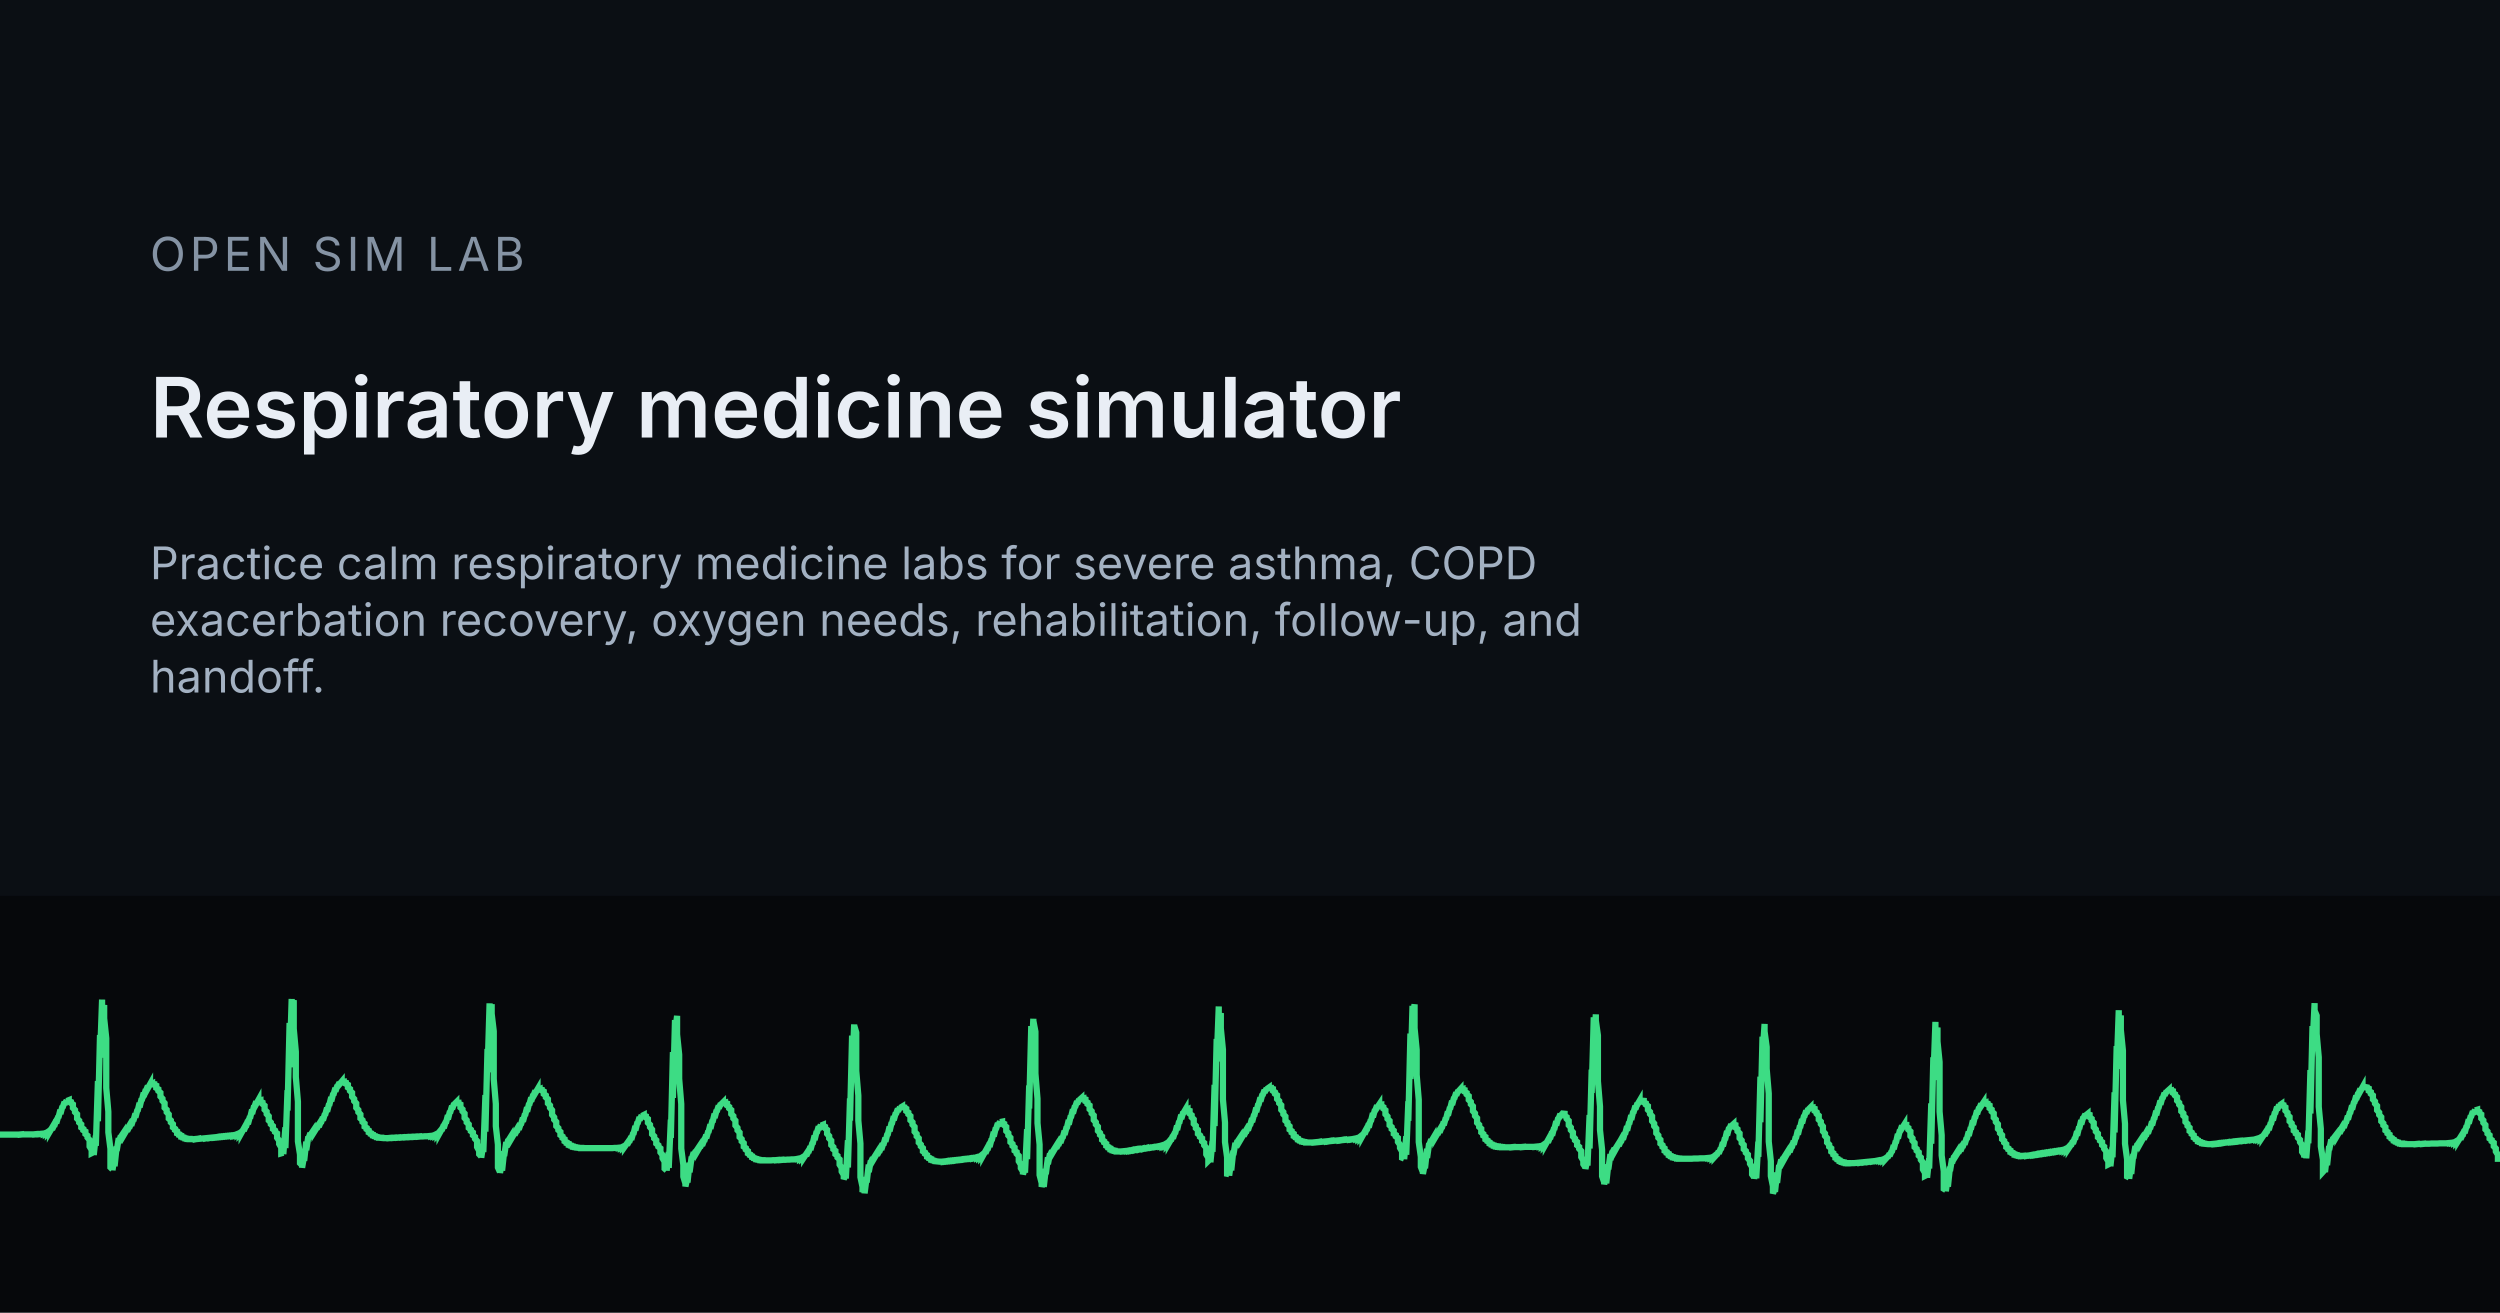
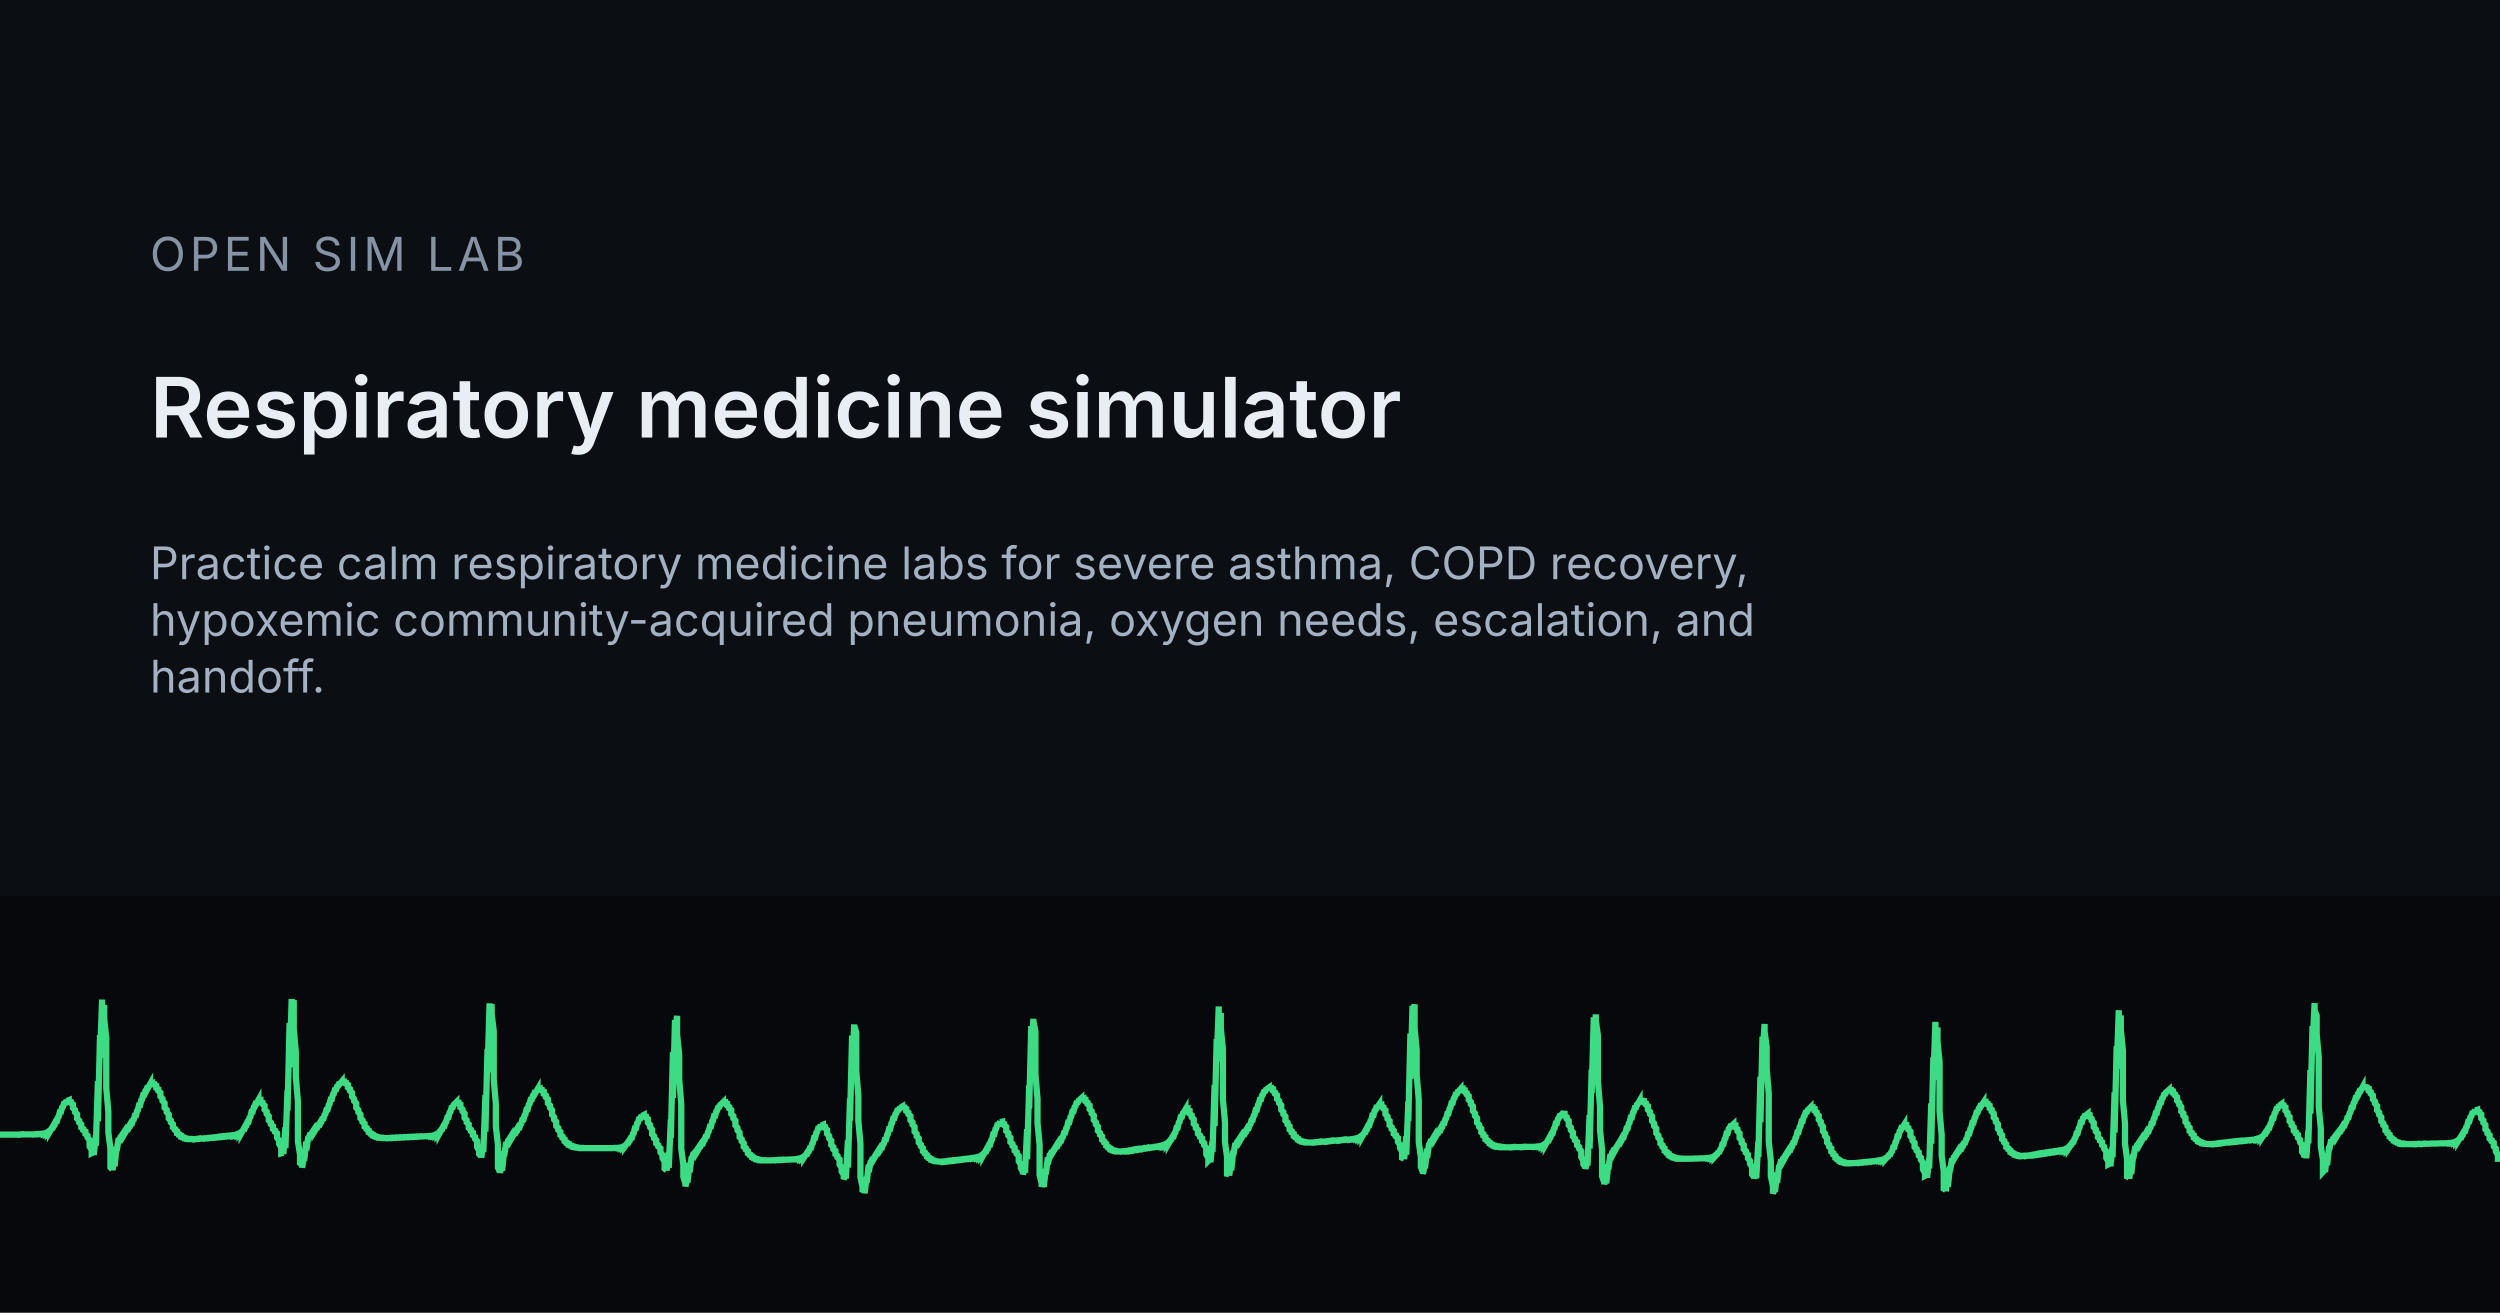
<svg xmlns="http://www.w3.org/2000/svg" width="1200" height="630" viewBox="0 0 1200 630">
  <rect width="1200" height="630" fill="#0B0F14" />
  <rect x="0" y="430" width="1200" height="200" fill="#06080B" />
  <g transform="translate(0 455)">
    <path d="M0 89.6 L0 89.6 L1 89.6 L1 89.6 L2 89.6 L2 89.6 L3 89.6 L3 89.6 L4 89.6 L4 89.6 L5 89.6 L5 89.6 L6 89.6 L6 89.6 L7 89.6 L7 89.6 L8 89.6 L8 89.6 L9 89.6 L9 89.6 L10 89.5 L10 89.6 L11 89.5 L11 89.5 L12 89.5 L12 89.5 L13 89.5 L13 89.5 L14 89.5 L14 89.5 L15 89.5 L15 89.5 L16 89.5 L16 89.5 L17 89.4 L17 89.5 L18 89.4 L18 89.4 L19 89.3 L19 89.4 L20 89.3 L20 89.3 L21 89.1 L21 89.2 L22 88.8 L22 89.0 L23 88.3 L23 88.7 L24 87.6 L24 88.0 L25 86.3 L25 87.2 L26 85.0 L26 85.7 L27 82.6 L27 84.2 L28 80.7 L28 81.6 L29 77.7 L29 79.7 L30 75.9 L30 76.8 L31 73.9 L31 75.1 L32 73.2 L32 73.5 L33 73.1 L33 73.5 L34 73.9 L34 74.4 L35 75.1 L35 76.8 L36 77.8 L36 78.8 L37 79.8 L37 81.9 L38 82.9 L38 83.8 L39 84.7 L39 86.2 L40 86.9 L40 87.5 L41 88.1 L41 89.3 L42 90.1 L42 91.0 L43 92.2 L43 95.3 L44 97.0 L44 98.5 L45 98.0 L45 99.4 L46 90.1 L46 95.0 L47 63.9 L47 83.2 L48 41.8 L48 52.7 L49 24.8 L49 32.7 L50 27.4 L50 33.8 L51 43.4 L51 67.2 L52 78.6 L52 88.5 L53 96.4 L53 105.3 L54 106.3 L54 106.7 L55 99.9 L55 104.8 L56 95.3 L56 97.4 L57 91.3 L57 93.5 L58 90.2 L58 90.7 L59 89.2 L59 89.8 L60 88.4 L60 88.8 L61 87.1 L61 88.0 L62 85.9 L62 86.5 L63 83.9 L63 85.3 L64 82.2 L64 83.1 L65 79.5 L65 81.4 L66 77.5 L66 78.5 L67 74.4 L67 76.5 L68 72.3 L68 73.4 L69 69.5 L69 71.4 L70 67.9 L70 68.7 L71 66.2 L71 67.3 L72 65.5 L72 65.7 L73 65.2 L73 65.3 L74 65.4 L74 65.7 L75 66.1 L75 67.2 L76 67.8 L76 68.6 L77 69.5 L77 71.3 L78 72.4 L78 73.4 L79 74.5 L79 76.7 L80 77.7 L80 78.8 L81 79.9 L81 81.9 L82 82.8 L82 83.7 L83 84.6 L83 86.1 L84 86.8 L84 87.4 L85 88.0 L85 89.0 L86 89.4 L86 89.8 L87 90.1 L87 90.7 L88 90.9 L88 91.1 L89 91.3 L89 91.5 L90 91.6 L90 91.7 L91 91.7 L91 91.8 L92 91.8 L92 91.8 L93 91.8 L93 91.8 L94 91.7 L94 91.8 L95 91.6 L95 91.7 L96 91.6 L96 91.6 L97 91.5 L97 91.5 L98 91.4 L98 91.4 L99 91.3 L99 91.4 L100 91.2 L100 91.2 L101 91.1 L101 91.2 L102 91.0 L102 91.0 L103 90.9 L103 91.0 L104 90.8 L104 90.9 L105 90.7 L105 90.8 L106 90.6 L106 90.7 L107 90.5 L107 90.6 L108 90.4 L108 90.5 L109 90.3 L109 90.4 L110 90.2 L110 90.3 L111 90.1 L111 90.2 L112 90.0 L112 90.1 L113 89.7 L113 89.9 L114 89.5 L114 89.6 L115 88.9 L115 89.3 L116 88.2 L116 88.6 L117 86.8 L117 87.8 L118 85.4 L118 86.1 L119 82.8 L119 84.6 L120 80.8 L120 81.8 L121 77.6 L121 79.7 L122 75.7 L122 76.6 L123 73.7 L123 74.9 L124 73.1 L124 73.3 L125 73.1 L125 73.7 L126 74.2 L126 74.9 L127 75.7 L127 77.6 L128 78.6 L128 79.7 L129 80.8 L129 82.8 L130 83.8 L130 84.6 L131 85.5 L131 86.9 L132 87.6 L132 88.3 L133 89.0 L133 91.1 L134 92.5 L134 94.1 L135 95.8 L135 98.6 L136 98.3 L136 99.0 L137 86.1 L137 96.1 L138 68.3 L138 78.1 L139 36.0 L139 57.3 L140 24.5 L140 28.4 L141 25.1 L141 38.8 L142 49.9 L142 62.0 L143 73.8 L143 92.9 L144 99.2 L144 103.3 L145 104.3 L145 105.5 L146 99.7 L146 102.2 L147 93.0 L147 97.1 L148 90.5 L148 91.6 L149 88.9 L149 89.8 L150 88.3 L150 88.6 L151 87.3 L151 88.0 L152 86.4 L152 86.9 L153 84.8 L153 85.9 L154 83.5 L154 84.2 L155 81.2 L155 82.8 L156 79.5 L156 80.4 L157 76.7 L157 78.6 L158 74.7 L158 75.7 L159 71.6 L159 73.6 L160 69.7 L160 70.7 L161 67.2 L161 68.9 L162 65.9 L162 66.5 L163 64.6 L163 65.4 L164 64.2 L164 64.3 L165 64.2 L165 64.4 L166 64.7 L166 65.2 L167 65.7 L167 67.0 L168 67.7 L168 68.6 L169 69.5 L169 71.4 L170 72.5 L170 73.5 L171 74.6 L171 76.7 L172 77.8 L172 78.8 L173 79.9 L173 81.8 L174 82.7 L174 83.5 L175 84.3 L175 85.8 L176 86.4 L176 87.0 L177 87.6 L177 88.5 L178 88.9 L178 89.3 L179 89.6 L179 90.1 L180 90.3 L180 90.5 L181 90.7 L181 90.9 L182 91.0 L182 91.1 L183 91.1 L183 91.2 L184 91.3 L184 91.3 L185 91.3 L185 91.3 L186 91.3 L186 91.3 L187 91.2 L187 91.3 L188 91.2 L188 91.2 L189 91.1 L189 91.2 L190 91.1 L190 91.1 L191 91.0 L191 91.1 L192 91.0 L192 91.0 L193 90.9 L193 91.0 L194 90.9 L194 90.9 L195 90.8 L195 90.9 L196 90.8 L196 90.8 L197 90.7 L197 90.8 L198 90.7 L198 90.7 L199 90.6 L199 90.7 L200 90.6 L200 90.6 L201 90.5 L201 90.6 L202 90.5 L202 90.5 L203 90.5 L203 90.5 L204 90.4 L204 90.4 L205 90.4 L205 90.4 L206 90.3 L206 90.3 L207 90.2 L207 90.3 L208 90.0 L208 90.1 L209 89.6 L209 89.9 L210 89.2 L210 89.4 L211 88.2 L211 88.9 L212 87.1 L212 87.7 L213 85.0 L213 86.5 L214 83.3 L214 84.2 L215 80.3 L215 82.3 L216 78.3 L216 79.3 L217 75.8 L217 77.4 L218 74.6 L218 75.1 L219 74.1 L219 74.3 L220 74.3 L220 74.6 L221 75.1 L221 76.6 L222 77.5 L222 78.4 L223 79.5 L223 81.6 L224 82.7 L224 83.7 L225 84.7 L225 86.4 L226 87.2 L226 87.9 L227 88.6 L227 89.9 L228 90.7 L228 91.6 L229 92.7 L229 95.6 L230 97.4 L230 99.0 L231 100.1 L231 100.7 L232 94.1 L232 98.0 L233 70.6 L233 88.2 L234 48.5 L234 59.7 L235 26.6 L235 38.3 L236 27.0 L236 31.6 L237 40.0 L237 63.0 L238 74.9 L238 85.6 L239 94.4 L239 105.4 L240 107.6 L240 108.0 L241 102.4 L241 106.9 L242 97.6 L242 99.9 L243 93.2 L243 95.7 L244 91.9 L244 92.5 L245 90.9 L245 91.5 L246 90.2 L246 90.6 L247 88.9 L247 89.8 L248 87.8 L248 88.4 L249 85.8 L249 87.2 L250 84.2 L250 85.0 L251 81.5 L251 83.4 L252 79.6 L252 80.6 L253 76.5 L253 78.6 L254 74.5 L254 75.5 L255 71.8 L255 73.6 L256 70.2 L256 71.0 L257 68.5 L257 69.6 L258 67.9 L258 68.2 L259 67.8 L259 67.9 L260 68.1 L260 68.4 L261 68.9 L261 70.1 L262 70.8 L262 71.7 L263 72.6 L263 74.6 L264 75.6 L264 76.7 L265 77.9 L265 80.1 L266 81.3 L266 82.4 L267 83.5 L267 85.5 L268 86.5 L268 87.4 L269 88.3 L269 89.8 L270 90.5 L270 91.2 L271 91.8 L271 92.8 L272 93.3 L272 93.7 L273 94.0 L273 94.6 L274 94.8 L274 95.0 L275 95.2 L275 95.5 L276 95.6 L276 95.7 L277 95.8 L277 95.9 L278 96.0 L278 96.0 L279 96.0 L279 96.1 L280 96.1 L280 96.1 L281 96.1 L281 96.1 L282 96.1 L282 96.1 L283 96.1 L283 96.1 L284 96.1 L284 96.1 L285 96.1 L285 96.1 L286 96.1 L286 96.1 L287 96.1 L287 96.1 L288 96.1 L288 96.1 L289 96.1 L289 96.1 L290 96.1 L290 96.1 L291 96.1 L291 96.1 L292 96.1 L292 96.1 L293 96.1 L293 96.1 L294 96.1 L294 96.1 L295 96.0 L295 96.0 L296 96.0 L296 96.0 L297 95.9 L297 96.0 L298 95.8 L298 95.9 L299 95.4 L299 95.7 L300 94.9 L300 95.2 L301 93.8 L301 94.6 L302 92.7 L302 93.3 L303 90.5 L303 92.1 L304 88.6 L304 89.6 L305 85.5 L305 87.6 L306 83.5 L306 84.5 L307 81.2 L307 82.7 L308 80.3 L308 80.7 L309 80.2 L309 80.4 L310 80.8 L310 81.4 L311 82.1 L311 83.9 L312 84.9 L312 86.0 L313 87.2 L313 89.4 L314 90.4 L314 91.4 L315 92.3 L315 93.9 L316 94.7 L316 95.4 L317 96.2 L317 98.1 L318 99.4 L318 100.9 L319 102.6 L319 105.9 L320 106.8 L320 106.9 L321 98.0 L321 105.6 L322 82.4 L322 91.2 L323 50.0 L323 72.0 L324 34.6 L324 40.8 L325 32.6 L325 41.5 L326 51.2 L326 62.8 L327 74.9 L327 96.3 L328 104.2 L328 109.8 L329 113.1 L329 114.5 L330 110.3 L330 112.6 L331 103.1 L331 107.7 L332 100.2 L332 101.4 L333 98.1 L333 99.3 L334 97.4 L334 97.8 L335 96.3 L335 97.1 L336 95.4 L336 95.9 L337 93.6 L337 94.9 L338 92.2 L338 92.9 L339 89.7 L339 91.4 L340 87.8 L340 88.7 L341 84.7 L341 86.8 L342 82.6 L342 83.7 L343 79.6 L343 81.6 L344 77.8 L344 78.7 L345 75.7 L345 77.0 L346 74.7 L346 75.2 L347 74.2 L347 74.4 L348 74.2 L348 74.4 L349 74.7 L349 75.6 L350 76.3 L350 77.0 L351 77.8 L351 79.7 L352 80.7 L352 81.8 L353 82.9 L353 85.2 L354 86.4 L354 87.5 L355 88.6 L355 90.8 L356 91.8 L356 92.8 L357 93.7 L357 95.4 L358 96.1 L358 96.8 L359 97.5 L359 98.6 L360 99.1 L360 99.5 L361 99.9 L361 100.5 L362 100.8 L362 101.0 L363 101.2 L363 101.5 L364 101.6 L364 101.7 L365 101.8 L365 101.9 L366 101.9 L366 102.0 L367 102.0 L367 102.0 L368 102.0 L368 102.0 L369 102.0 L369 102.0 L370 102.0 L370 102.0 L371 101.9 L371 101.9 L372 101.9 L372 101.9 L373 101.8 L373 101.9 L374 101.8 L374 101.8 L375 101.7 L375 101.8 L376 101.7 L376 101.7 L377 101.7 L377 101.7 L378 101.6 L378 101.6 L379 101.6 L379 101.6 L380 101.5 L380 101.5 L381 101.5 L381 101.5 L382 101.4 L382 101.4 L383 101.2 L383 101.3 L384 101.1 L384 101.2 L385 100.6 L385 100.9 L386 100.1 L386 100.4 L387 98.9 L387 99.8 L388 97.7 L388 98.3 L389 95.3 L389 97.0 L390 93.3 L390 94.3 L391 90.1 L391 92.2 L392 88.0 L392 89.0 L393 85.7 L393 87.1 L394 85.0 L394 85.3 L395 84.9 L395 85.3 L396 85.8 L396 86.5 L397 87.3 L397 89.2 L398 90.3 L398 91.4 L399 92.5 L399 94.6 L400 95.6 L400 96.6 L401 97.4 L401 99.0 L402 99.8 L402 100.6 L403 101.5 L403 104.0 L404 105.6 L404 107.3 L405 109.0 L405 111.0 L406 108.9 L406 110.7 L407 92.3 L407 105.4 L408 72.2 L408 82.9 L409 42.1 L409 60.9 L410 36.7 L410 37.2 L411 40.6 L411 59.0 L412 70.9 L412 82.9 L413 93.9 L413 110.0 L414 114.7 L414 117.2 L415 115.0 L415 117.8 L416 110.0 L416 112.6 L417 104.0 L417 107.6 L418 102.1 L418 102.9 L419 100.7 L419 101.5 L420 99.9 L420 100.3 L421 98.6 L421 99.5 L422 97.5 L422 98.1 L423 95.5 L423 96.9 L424 93.8 L424 94.7 L425 91.1 L425 93.0 L426 89.0 L426 90.1 L427 85.8 L427 88.0 L428 83.7 L428 84.8 L429 80.8 L429 82.7 L430 79.1 L430 79.9 L431 77.2 L431 78.4 L432 76.5 L432 76.8 L433 76.2 L433 76.3 L434 76.5 L434 76.7 L435 77.2 L435 78.3 L436 79.0 L436 79.8 L437 80.7 L437 82.7 L438 83.7 L438 84.8 L439 85.9 L439 88.2 L440 89.3 L440 90.4 L441 91.4 L441 93.4 L442 94.4 L442 95.2 L443 96.1 L443 97.6 L444 98.2 L444 98.8 L445 99.4 L445 100.3 L446 100.7 L446 101.0 L447 101.3 L447 101.8 L448 102.0 L448 102.1 L449 102.3 L449 102.4 L450 102.5 L450 102.5 L451 102.6 L451 102.6 L452 102.6 L452 102.6 L453 102.5 L453 102.6 L454 102.4 L454 102.5 L455 102.3 L455 102.4 L456 102.2 L456 102.3 L457 102.1 L457 102.2 L458 102.0 L458 102.1 L459 101.9 L459 102.0 L460 101.8 L460 101.8 L461 101.6 L461 101.7 L462 101.5 L462 101.6 L463 101.4 L463 101.5 L464 101.3 L464 101.3 L465 101.1 L465 101.2 L466 101.0 L466 101.1 L467 100.9 L467 101.0 L468 100.7 L468 100.8 L469 100.5 L469 100.7 L470 100.2 L470 100.4 L471 99.6 L471 100.1 L472 99.0 L472 99.4 L473 97.6 L473 98.6 L474 96.3 L474 97.0 L475 93.7 L475 95.5 L476 91.6 L476 92.6 L477 88.3 L477 90.5 L478 86.3 L478 87.2 L479 84.1 L479 85.4 L480 83.4 L480 83.6 L481 83.4 L481 83.9 L482 84.4 L482 85.1 L483 85.9 L483 87.9 L484 88.9 L484 90.0 L485 91.1 L485 93.2 L486 94.1 L486 95.0 L487 95.8 L487 97.3 L488 98.0 L488 98.8 L489 99.8 L489 102.4 L490 104.0 L490 105.7 L491 107.3 L491 108.7 L492 105.6 L492 107.9 L493 87.0 L493 101.4 L494 66.0 L494 77.1 L495 37.5 L495 54.8 L496 34.0 L496 34.9 L497 40.2 L497 60.3 L498 72.4 L498 84.1 L499 94.4 L499 109.0 L500 112.9 L500 114.7 L501 111.2 L501 114.7 L502 106.1 L502 108.6 L503 100.5 L503 103.8 L504 98.7 L504 99.5 L505 97.4 L505 98.2 L506 96.6 L506 97.0 L507 95.3 L507 96.2 L508 94.2 L508 94.8 L509 92.2 L509 93.6 L510 90.6 L510 91.4 L511 87.8 L511 89.7 L512 85.8 L512 86.8 L513 82.6 L513 84.8 L514 80.5 L514 81.6 L515 77.5 L515 79.5 L516 75.7 L516 76.6 L517 73.6 L517 74.9 L518 72.7 L518 73.1 L519 72.2 L519 72.4 L520 72.2 L520 72.4 L521 72.7 L521 73.6 L522 74.2 L522 74.9 L523 75.6 L523 77.4 L524 78.4 L524 79.4 L525 80.4 L525 82.6 L526 83.7 L526 84.7 L527 85.8 L527 87.8 L528 88.8 L528 89.7 L529 90.5 L529 92.1 L530 92.8 L530 93.4 L531 94.0 L531 95.0 L532 95.5 L532 95.9 L533 96.2 L533 96.8 L534 97.0 L534 97.2 L535 97.3 L535 97.5 L536 97.6 L536 97.7 L537 97.7 L537 97.7 L538 97.7 L538 97.7 L539 97.6 L539 97.7 L540 97.6 L540 97.6 L541 97.4 L541 97.5 L542 97.3 L542 97.4 L543 97.1 L543 97.3 L544 97.0 L544 97.1 L545 96.8 L545 97.0 L546 96.7 L546 96.8 L547 96.6 L547 96.7 L548 96.4 L548 96.5 L549 96.3 L549 96.4 L550 96.1 L550 96.2 L551 96.0 L551 96.1 L552 95.9 L552 95.9 L553 95.7 L553 95.8 L554 95.6 L554 95.6 L555 95.4 L555 95.5 L556 95.3 L556 95.3 L557 95.0 L557 95.2 L558 94.9 L558 95.0 L559 94.4 L559 94.7 L560 94.0 L560 94.3 L561 93.1 L561 93.8 L562 92.1 L562 92.6 L563 90.1 L563 91.5 L564 88.4 L564 89.3 L565 85.3 L565 87.4 L566 83.1 L566 84.2 L567 80.1 L567 82.1 L568 78.7 L568 79.3 L569 77.6 L569 78.1 L570 77.6 L570 77.9 L571 78.2 L571 79.5 L572 80.3 L572 81.3 L573 82.3 L573 84.4 L574 85.4 L574 86.5 L575 87.4 L575 89.2 L576 90.0 L576 90.7 L577 91.4 L577 92.8 L578 93.6 L578 94.7 L579 95.9 L579 99.1 L580 100.8 L580 102.2 L581 101.2 L581 102.9 L582 92.7 L582 97.9 L583 65.7 L583 85.5 L584 43.7 L584 54.5 L585 28.1 L585 34.9 L586 31.3 L586 38.6 L587 48.8 L587 72.7 L588 83.8 L588 93.2 L589 100.5 L589 108.4 L590 108.6 L590 109.3 L591 101.8 L591 106.8 L592 97.3 L592 99.4 L593 93.6 L593 95.7 L594 92.5 L594 93.0 L595 91.5 L595 92.2 L596 90.7 L596 91.1 L597 89.4 L597 90.3 L598 88.2 L598 88.8 L599 86.1 L599 87.6 L600 84.5 L600 85.3 L601 81.8 L601 83.6 L602 79.8 L602 80.8 L603 76.7 L603 78.8 L604 74.7 L604 75.7 L605 71.8 L605 73.7 L606 70.1 L606 70.9 L607 68.2 L607 69.4 L608 67.4 L608 67.8 L609 67.1 L609 67.2 L610 67.2 L610 67.4 L611 67.7 L611 68.6 L612 69.3 L612 70.0 L613 70.7 L613 72.5 L614 73.5 L614 74.5 L615 75.5 L615 77.7 L616 78.8 L616 79.8 L617 80.9 L617 82.9 L618 83.8 L618 84.7 L619 85.6 L619 87.2 L620 87.9 L620 88.6 L621 89.2 L621 90.3 L622 90.7 L622 91.1 L623 91.5 L623 92.1 L624 92.4 L624 92.6 L625 92.8 L625 93.0 L626 93.1 L626 93.2 L627 93.3 L627 93.4 L628 93.4 L628 93.4 L629 93.4 L629 93.4 L630 93.4 L630 93.4 L631 93.3 L631 93.4 L632 93.3 L632 93.3 L633 93.1 L633 93.2 L634 93.1 L634 93.1 L635 93.0 L635 93.0 L636 92.9 L636 92.9 L637 92.8 L637 92.9 L638 92.7 L638 92.8 L639 92.6 L639 92.7 L640 92.6 L640 92.6 L641 92.5 L641 92.5 L642 92.4 L642 92.4 L643 92.3 L643 92.4 L644 92.2 L644 92.3 L645 92.1 L645 92.2 L646 92.1 L646 92.1 L647 92.0 L647 92.0 L648 91.9 L648 92.0 L649 91.8 L649 91.9 L650 91.7 L650 91.7 L651 91.4 L651 91.6 L652 91.2 L652 91.3 L653 90.5 L653 91.0 L654 89.9 L654 90.2 L655 88.4 L655 89.4 L656 87.0 L656 87.7 L657 84.4 L657 86.2 L658 82.4 L658 83.4 L659 79.3 L659 81.3 L660 77.5 L660 78.3 L661 75.6 L661 76.7 L662 75.2 L662 75.3 L663 75.2 L663 75.8 L664 76.4 L664 77.1 L665 77.9 L665 79.8 L666 80.9 L666 82.0 L667 83.0 L667 85.1 L668 86.0 L668 86.9 L669 87.7 L669 89.2 L670 89.8 L670 90.5 L671 91.2 L671 93.1 L672 94.5 L672 96.0 L673 97.7 L673 100.7 L674 101.1 L674 101.4 L675 90.4 L675 99.3 L676 73.6 L676 83.0 L677 41.1 L677 62.9 L678 27.8 L678 32.7 L679 27.1 L679 38.5 L680 49.0 L680 60.9 L681 72.9 L681 93.2 L682 100.3 L682 105.1 L683 107.7 L683 108.5 L684 103.4 L684 105.8 L685 96.4 L685 100.8 L686 93.7 L686 94.8 L687 91.9 L687 92.9 L688 91.2 L688 91.5 L689 90.1 L689 90.8 L690 89.1 L690 89.6 L691 87.3 L691 88.6 L692 85.9 L692 86.7 L693 83.4 L693 85.1 L694 81.5 L694 82.5 L695 78.5 L695 80.5 L696 76.4 L696 77.4 L697 73.4 L697 75.4 L698 71.6 L698 72.5 L699 69.4 L699 70.8 L700 68.4 L700 68.9 L701 67.8 L701 68.1 L702 67.8 L702 67.9 L703 68.2 L703 69.0 L704 69.6 L704 70.3 L705 71.1 L705 72.9 L706 73.9 L706 75.0 L707 76.0 L707 78.3 L708 79.4 L708 80.6 L709 81.7 L709 83.9 L710 84.9 L710 85.9 L711 86.8 L711 88.5 L712 89.3 L712 90.1 L713 90.7 L713 91.9 L714 92.4 L714 92.8 L715 93.3 L715 93.9 L716 94.2 L716 94.5 L717 94.7 L717 95.0 L718 95.1 L718 95.3 L719 95.3 L719 95.5 L720 95.5 L720 95.6 L721 95.6 L721 95.7 L722 95.7 L722 95.7 L723 95.7 L723 95.7 L724 95.7 L724 95.7 L725 95.7 L725 95.7 L726 95.6 L726 95.7 L727 95.6 L727 95.6 L728 95.6 L728 95.6 L729 95.6 L729 95.6 L730 95.6 L730 95.6 L731 95.5 L731 95.6 L732 95.5 L732 95.5 L733 95.5 L733 95.5 L734 95.5 L734 95.5 L735 95.5 L735 95.5 L736 95.5 L736 95.5 L737 95.4 L737 95.5 L738 95.4 L738 95.4 L739 95.2 L739 95.3 L740 95.0 L740 95.1 L741 94.4 L741 94.9 L742 93.8 L742 94.1 L743 92.3 L743 93.4 L744 90.9 L744 91.7 L745 88.3 L745 90.1 L746 86.2 L746 87.3 L747 83.2 L747 85.2 L748 81.4 L748 82.2 L749 79.7 L749 80.7 L750 79.5 L750 79.5 L751 79.6 L751 80.5 L752 81.2 L752 82.0 L753 83.0 L753 85.1 L754 86.2 L754 87.4 L755 88.5 L755 90.5 L756 91.5 L756 92.3 L757 93.1 L757 94.7 L758 95.5 L758 96.4 L759 97.5 L759 100.4 L760 102.1 L760 103.8 L761 105.3 L761 106.1 L762 101.4 L762 104.5 L763 80.2 L763 96.3 L764 58.4 L764 69.6 L765 33.3 L765 47.7 L766 31.9 L766 34.9 L767 42.0 L767 64.0 L768 76.1 L768 87.4 L769 96.9 L769 109.6 L770 112.5 L770 113.5 L771 108.9 L771 113.0 L772 103.9 L772 106.3 L773 99.0 L773 101.8 L774 97.5 L774 98.1 L775 96.2 L775 97.0 L776 95.4 L776 95.8 L777 94.0 L777 95.0 L778 92.7 L778 93.4 L779 90.4 L779 92.0 L780 88.6 L780 89.5 L781 85.6 L781 87.7 L782 83.5 L782 84.6 L783 80.3 L783 82.5 L784 78.3 L784 79.3 L785 75.8 L785 77.4 L786 74.5 L786 75.1 L787 73.4 L787 74.0 L788 73.3 L788 73.3 L789 73.4 L789 74.1 L790 74.6 L790 75.2 L791 75.9 L791 77.7 L792 78.7 L792 79.7 L793 80.8 L793 83.1 L794 84.3 L794 85.5 L795 86.7 L795 88.9 L796 90.0 L796 91.1 L797 92.1 L797 93.9 L798 94.7 L798 95.5 L799 96.2 L799 97.4 L800 97.9 L800 98.4 L801 98.8 L801 99.5 L802 99.8 L802 100.1 L803 100.3 L803 100.6 L804 100.7 L804 100.8 L805 100.9 L805 101.1 L806 101.1 L806 101.2 L807 101.2 L807 101.2 L808 101.2 L808 101.2 L809 101.2 L809 101.2 L810 101.2 L810 101.2 L811 101.2 L811 101.2 L812 101.2 L812 101.2 L813 101.1 L813 101.1 L814 101.1 L814 101.1 L815 101.1 L815 101.1 L816 101.0 L816 101.0 L817 101.0 L817 101.0 L818 101.0 L818 101.0 L819 100.9 L819 100.9 L820 100.8 L820 100.9 L821 100.7 L821 100.8 L822 100.4 L822 100.6 L823 99.8 L823 100.3 L824 99.2 L824 99.5 L825 97.6 L825 98.7 L826 96.1 L826 96.9 L827 93.3 L827 95.2 L828 91.1 L828 92.2 L829 87.9 L829 90.0 L830 86.1 L830 87.0 L831 84.7 L831 85.5 L832 84.6 L832 84.7 L833 85.0 L833 86.2 L834 87.0 L834 88.0 L835 89.0 L835 91.3 L836 92.4 L836 93.6 L837 94.6 L837 96.6 L838 97.5 L838 98.3 L839 99.2 L839 101.0 L840 102.2 L840 103.6 L841 105.2 L841 108.7 L842 110.1 L842 110.8 L843 105.6 L843 110.6 L844 93.0 L844 100.3 L845 61.8 L845 83.7 L846 42.6 L846 51.2 L847 36.5 L847 40.1 L848 47.6 L848 58.0 L849 69.9 L849 93.0 L850 102.3 L850 109.5 L851 114.4 L851 117.9 L852 115.3 L852 117.1 L853 107.8 L853 112.8 L854 104.2 L854 105.8 L855 101.6 L855 103.0 L856 100.7 L856 101.1 L857 99.5 L857 100.3 L858 98.5 L858 99.0 L859 96.7 L859 98.0 L860 95.2 L860 96.0 L861 92.6 L861 94.4 L862 90.6 L862 91.6 L863 87.4 L863 89.6 L864 85.3 L864 86.4 L865 82.2 L865 84.2 L866 80.3 L866 81.2 L867 78.1 L867 79.5 L868 77.2 L868 77.6 L869 76.6 L869 76.9 L870 76.7 L870 76.9 L871 77.2 L871 78.2 L872 78.9 L872 79.6 L873 80.5 L873 82.4 L874 83.4 L874 84.5 L875 85.7 L875 88.0 L876 89.1 L876 90.2 L877 91.3 L877 93.4 L878 94.4 L878 95.4 L879 96.2 L879 97.8 L880 98.5 L880 99.2 L881 99.8 L881 100.8 L882 101.2 L882 101.6 L883 101.9 L883 102.4 L884 102.6 L884 102.8 L885 102.9 L885 103.1 L886 103.2 L886 103.3 L887 103.3 L887 103.4 L888 103.4 L888 103.4 L889 103.3 L889 103.3 L890 103.3 L890 103.3 L891 103.2 L891 103.2 L892 103.1 L892 103.1 L893 103.0 L893 103.1 L894 102.9 L894 102.9 L895 102.8 L895 102.9 L896 102.7 L896 102.7 L897 102.6 L897 102.7 L898 102.5 L898 102.5 L899 102.4 L899 102.5 L900 102.3 L900 102.3 L901 102.1 L901 102.2 L902 102.0 L902 102.1 L903 101.8 L903 102.0 L904 101.5 L904 101.7 L905 101.0 L905 101.4 L906 100.3 L906 100.7 L907 98.8 L907 99.9 L908 97.5 L908 98.2 L909 94.7 L909 96.6 L910 92.6 L910 93.7 L911 89.3 L911 91.5 L912 87.3 L912 88.2 L913 85.3 L913 86.5 L914 84.9 L914 85.0 L915 85.0 L915 85.8 L916 86.4 L916 87.2 L917 88.1 L917 90.3 L918 91.4 L918 92.5 L919 93.6 L919 95.6 L920 96.5 L920 97.3 L921 98.1 L921 99.7 L922 100.6 L922 101.7 L923 103.0 L923 106.3 L924 108.0 L924 109.4 L925 108.9 L925 110.3 L926 101.0 L926 105.9 L927 74.6 L927 94.0 L928 52.5 L928 63.4 L929 35.5 L929 43.4 L930 38.2 L930 44.9 L931 54.8 L931 78.6 L932 89.9 L932 99.6 L933 107.2 L933 115.6 L934 116.2 L934 116.8 L935 109.6 L935 114.6 L936 105.0 L936 107.1 L937 101.1 L937 103.3 L938 99.9 L938 100.4 L939 98.8 L939 99.5 L940 97.9 L940 98.4 L941 96.4 L941 97.5 L942 95.1 L942 95.8 L943 92.9 L943 94.4 L944 91.1 L944 92.0 L945 88.2 L945 90.2 L946 86.1 L946 87.1 L947 82.8 L947 85.0 L948 80.8 L948 81.8 L949 78.0 L949 79.8 L950 76.4 L950 77.2 L951 74.8 L951 75.8 L952 74.3 L952 74.5 L953 74.2 L953 74.4 L954 74.7 L954 75.1 L955 75.6 L955 76.9 L956 77.6 L956 78.5 L957 79.4 L957 81.4 L958 82.4 L958 83.5 L959 84.6 L959 86.8 L960 87.8 L960 88.9 L961 89.9 L961 91.8 L962 92.6 L962 93.4 L963 94.2 L963 95.6 L964 96.2 L964 96.7 L965 97.2 L965 98.0 L966 98.3 L966 98.6 L967 98.9 L967 99.3 L968 99.4 L968 99.6 L969 99.7 L969 99.8 L970 99.8 L970 99.9 L971 99.8 L971 99.9 L972 99.8 L972 99.8 L973 99.7 L973 99.8 L974 99.6 L974 99.6 L975 99.4 L975 99.5 L976 99.3 L976 99.4 L977 99.1 L977 99.3 L978 99.0 L978 99.1 L979 98.8 L979 99.0 L980 98.7 L980 98.8 L981 98.5 L981 98.7 L982 98.4 L982 98.5 L983 98.2 L983 98.4 L984 98.1 L984 98.2 L985 97.9 L985 98.1 L986 97.8 L986 97.9 L987 97.6 L987 97.8 L988 97.5 L988 97.6 L989 97.3 L989 97.4 L990 97.1 L990 97.2 L991 96.7 L991 97.0 L992 96.3 L992 96.6 L993 95.5 L993 96.1 L994 94.6 L994 95.1 L995 92.7 L995 94.0 L996 91.0 L996 91.9 L997 88.0 L997 90.1 L998 85.8 L998 86.9 L999 82.7 L999 84.7 L1000 81.1 L1000 81.8 L1001 79.8 L1001 80.5 L1002 79.7 L1002 79.8 L1003 80.1 L1003 81.2 L1004 82.0 L1004 82.9 L1005 83.9 L1005 86.0 L1006 87.1 L1006 88.1 L1007 89.1 L1007 90.9 L1008 91.7 L1008 92.5 L1009 93.2 L1009 94.6 L1010 95.4 L1010 96.4 L1011 97.7 L1011 100.8 L1012 102.5 L1012 103.9 L1013 103.4 L1013 104.8 L1014 95.6 L1014 100.5 L1015 69.3 L1015 88.6 L1016 47.1 L1016 58.1 L1017 29.9 L1017 38.0 L1018 32.4 L1018 39.3 L1019 49.3 L1019 73.1 L1020 84.4 L1020 94.0 L1021 101.5 L1021 109.7 L1022 110.2 L1022 110.8 L1023 103.5 L1023 108.5 L1024 98.9 L1024 101.0 L1025 95.1 L1025 97.3 L1026 94.0 L1026 94.5 L1027 93.0 L1027 93.7 L1028 92.2 L1028 92.6 L1029 90.8 L1029 91.8 L1030 89.7 L1030 90.3 L1031 87.6 L1031 89.1 L1032 86.0 L1032 86.9 L1033 83.3 L1033 85.2 L1034 81.3 L1034 82.3 L1035 78.2 L1035 80.3 L1036 76.2 L1036 77.2 L1037 73.3 L1037 75.2 L1038 71.6 L1038 72.4 L1039 69.6 L1039 70.8 L1040 68.7 L1040 69.1 L1041 68.2 L1041 68.4 L1042 68.3 L1042 68.4 L1043 68.7 L1043 69.6 L1044 70.2 L1044 70.8 L1045 71.6 L1045 73.3 L1046 74.3 L1046 75.2 L1047 76.3 L1047 78.4 L1048 79.4 L1048 80.5 L1049 81.5 L1049 83.5 L1050 84.5 L1050 85.4 L1051 86.3 L1051 87.9 L1052 88.6 L1052 89.3 L1053 89.9 L1053 91.0 L1054 91.5 L1054 91.9 L1055 92.3 L1055 92.9 L1056 93.1 L1056 93.3 L1057 93.5 L1057 93.8 L1058 93.9 L1058 94.0 L1059 94.1 L1059 94.1 L1060 94.2 L1060 94.2 L1061 94.2 L1061 94.2 L1062 94.1 L1062 94.1 L1063 94.0 L1063 94.1 L1064 93.9 L1064 94.0 L1065 93.8 L1065 93.9 L1066 93.7 L1066 93.8 L1067 93.6 L1067 93.7 L1068 93.5 L1068 93.5 L1069 93.3 L1069 93.4 L1070 93.3 L1070 93.3 L1071 93.1 L1071 93.2 L1072 93.0 L1072 93.1 L1073 92.9 L1073 93.0 L1074 92.8 L1074 92.9 L1075 92.7 L1075 92.8 L1076 92.6 L1076 92.6 L1077 92.5 L1077 92.6 L1078 92.4 L1078 92.4 L1079 92.3 L1079 92.4 L1080 92.2 L1080 92.2 L1081 92.1 L1081 92.2 L1082 92.0 L1082 92.0 L1083 91.7 L1083 91.9 L1084 91.5 L1084 91.6 L1085 91.0 L1085 91.4 L1086 90.5 L1086 90.7 L1087 89.2 L1087 90.1 L1088 88.1 L1088 88.7 L1089 85.7 L1089 87.4 L1090 83.8 L1090 84.8 L1091 80.7 L1091 82.8 L1092 78.7 L1092 79.7 L1093 76.3 L1093 77.8 L1094 75.3 L1094 75.7 L1095 75.0 L1095 75.1 L1096 75.4 L1096 75.9 L1097 76.5 L1097 78.1 L1098 79.1 L1098 80.1 L1099 81.1 L1099 83.2 L1100 84.2 L1100 85.2 L1101 86.1 L1101 87.7 L1102 88.4 L1102 89.1 L1103 89.7 L1103 91.1 L1104 92.1 L1104 93.2 L1105 94.6 L1105 97.9 L1106 99.4 L1106 100.6 L1107 97.9 L1107 101.0 L1108 87.7 L1108 93.8 L1109 58.6 L1109 79.5 L1110 37.5 L1110 47.4 L1111 26.5 L1111 30.1 L1112 32.5 L1112 41.3 L1113 52.5 L1113 76.3 L1114 86.8 L1114 95.3 L1115 101.6 L1115 107.5 L1116 106.4 L1116 107.6 L1117 99.2 L1117 104.3 L1118 95.1 L1118 97.0 L1119 92.0 L1119 93.7 L1120 91.1 L1120 91.5 L1121 90.2 L1121 90.8 L1122 89.4 L1122 89.8 L1123 88.1 L1123 89.0 L1124 86.9 L1124 87.5 L1125 84.9 L1125 86.3 L1126 83.3 L1126 84.1 L1127 80.6 L1127 82.4 L1128 78.6 L1128 79.6 L1129 75.6 L1129 77.6 L1130 73.6 L1130 74.6 L1131 70.9 L1131 72.7 L1132 69.4 L1132 70.1 L1133 67.6 L1133 68.7 L1134 66.9 L1134 67.2 L1135 66.7 L1135 66.7 L1136 66.9 L1136 67.1 L1137 67.5 L1137 68.6 L1138 69.2 L1138 70.0 L1139 70.8 L1139 72.7 L1140 73.7 L1140 74.7 L1141 75.8 L1141 77.9 L1142 79.0 L1142 80.1 L1143 81.2 L1143 83.2 L1144 84.2 L1144 85.1 L1145 86.0 L1145 87.6 L1146 88.3 L1146 89.0 L1147 89.6 L1147 90.7 L1148 91.2 L1148 91.6 L1149 92.0 L1149 92.6 L1150 92.9 L1150 93.1 L1151 93.3 L1151 93.6 L1152 93.8 L1152 93.9 L1153 93.9 L1153 94.1 L1154 94.1 L1154 94.2 L1155 94.2 L1155 94.2 L1156 94.2 L1156 94.2 L1157 94.2 L1157 94.2 L1158 94.2 L1158 94.2 L1159 94.2 L1159 94.2 L1160 94.1 L1160 94.2 L1161 94.1 L1161 94.1 L1162 94.1 L1162 94.1 L1163 94.0 L1163 94.1 L1164 94.0 L1164 94.0 L1165 94.0 L1165 94.0 L1166 94.0 L1166 94.0 L1167 93.9 L1167 93.9 L1168 93.9 L1168 93.9 L1169 93.9 L1169 93.9 L1170 93.9 L1170 93.9 L1171 93.8 L1171 93.8 L1172 93.8 L1172 93.8 L1173 93.8 L1173 93.8 L1174 93.8 L1174 93.8 L1175 93.7 L1175 93.7 L1176 93.6 L1176 93.7 L1177 93.5 L1177 93.6 L1178 93.3 L1178 93.4 L1179 92.8 L1179 93.2 L1180 92.2 L1180 92.5 L1181 90.9 L1181 91.9 L1182 89.7 L1182 90.3 L1183 87.3 L1183 88.9 L1184 85.3 L1184 86.3 L1185 82.3 L1185 84.3 L1186 80.5 L1186 81.4 L1187 78.4 L1187 79.7 L1188 77.8 L1188 78.0 L1189 77.7 L1189 78.1 L1190 78.6 L1190 79.2 L1191 79.9 L1191 81.8 L1192 82.8 L1192 83.9 L1193 85.0 L1193 87.1 L1194 88.1 L1194 89.1 L1195 89.9 L1195 91.5 L1196 92.2 L1196 92.8 L1197 93.5 L1197 95.2 L1198 96.3 L1198 97.7 L1199 99.3 L1199 102.7" fill="none" stroke="#3DDC84" stroke-width="3" />
  </g>
  <text x="72" y="130" font-family="Inter, system-ui, sans-serif" font-size="22.4" letter-spacing="2" fill="#8593A4">OPEN SIM LAB</text>
  <text x="72" y="210" font-family="Inter, system-ui, sans-serif" font-size="40" font-weight="600" fill="#E9EEF5">Respiratory medicine simulator</text>
-   <text x="72" y="278" font-family="Inter, system-ui, sans-serif" font-size="21.6" fill="#A3B1C2">Practice calm respiratory medicine labs for severe asthma, COPD</text>
-   <text x="72" y="305.2" font-family="Inter, system-ui, sans-serif" font-size="21.6" fill="#A3B1C2">exacerbation recovery, oxygen needs, rehabilitation, follow-up, and</text>
+   <text x="72" y="278" font-family="Inter, system-ui, sans-serif" font-size="21.6" fill="#A3B1C2">Practice calm respiratory medicine labs for severe asthma, COPD recovery,</text>
+   <text x="72" y="305.2" font-family="Inter, system-ui, sans-serif" font-size="21.6" fill="#A3B1C2">hypoxemic community-acquired pneumonia, oxygen needs, escalation, and</text>
  <text x="72" y="332.4" font-family="Inter, system-ui, sans-serif" font-size="21.6" fill="#A3B1C2">handoff.</text>
</svg>
